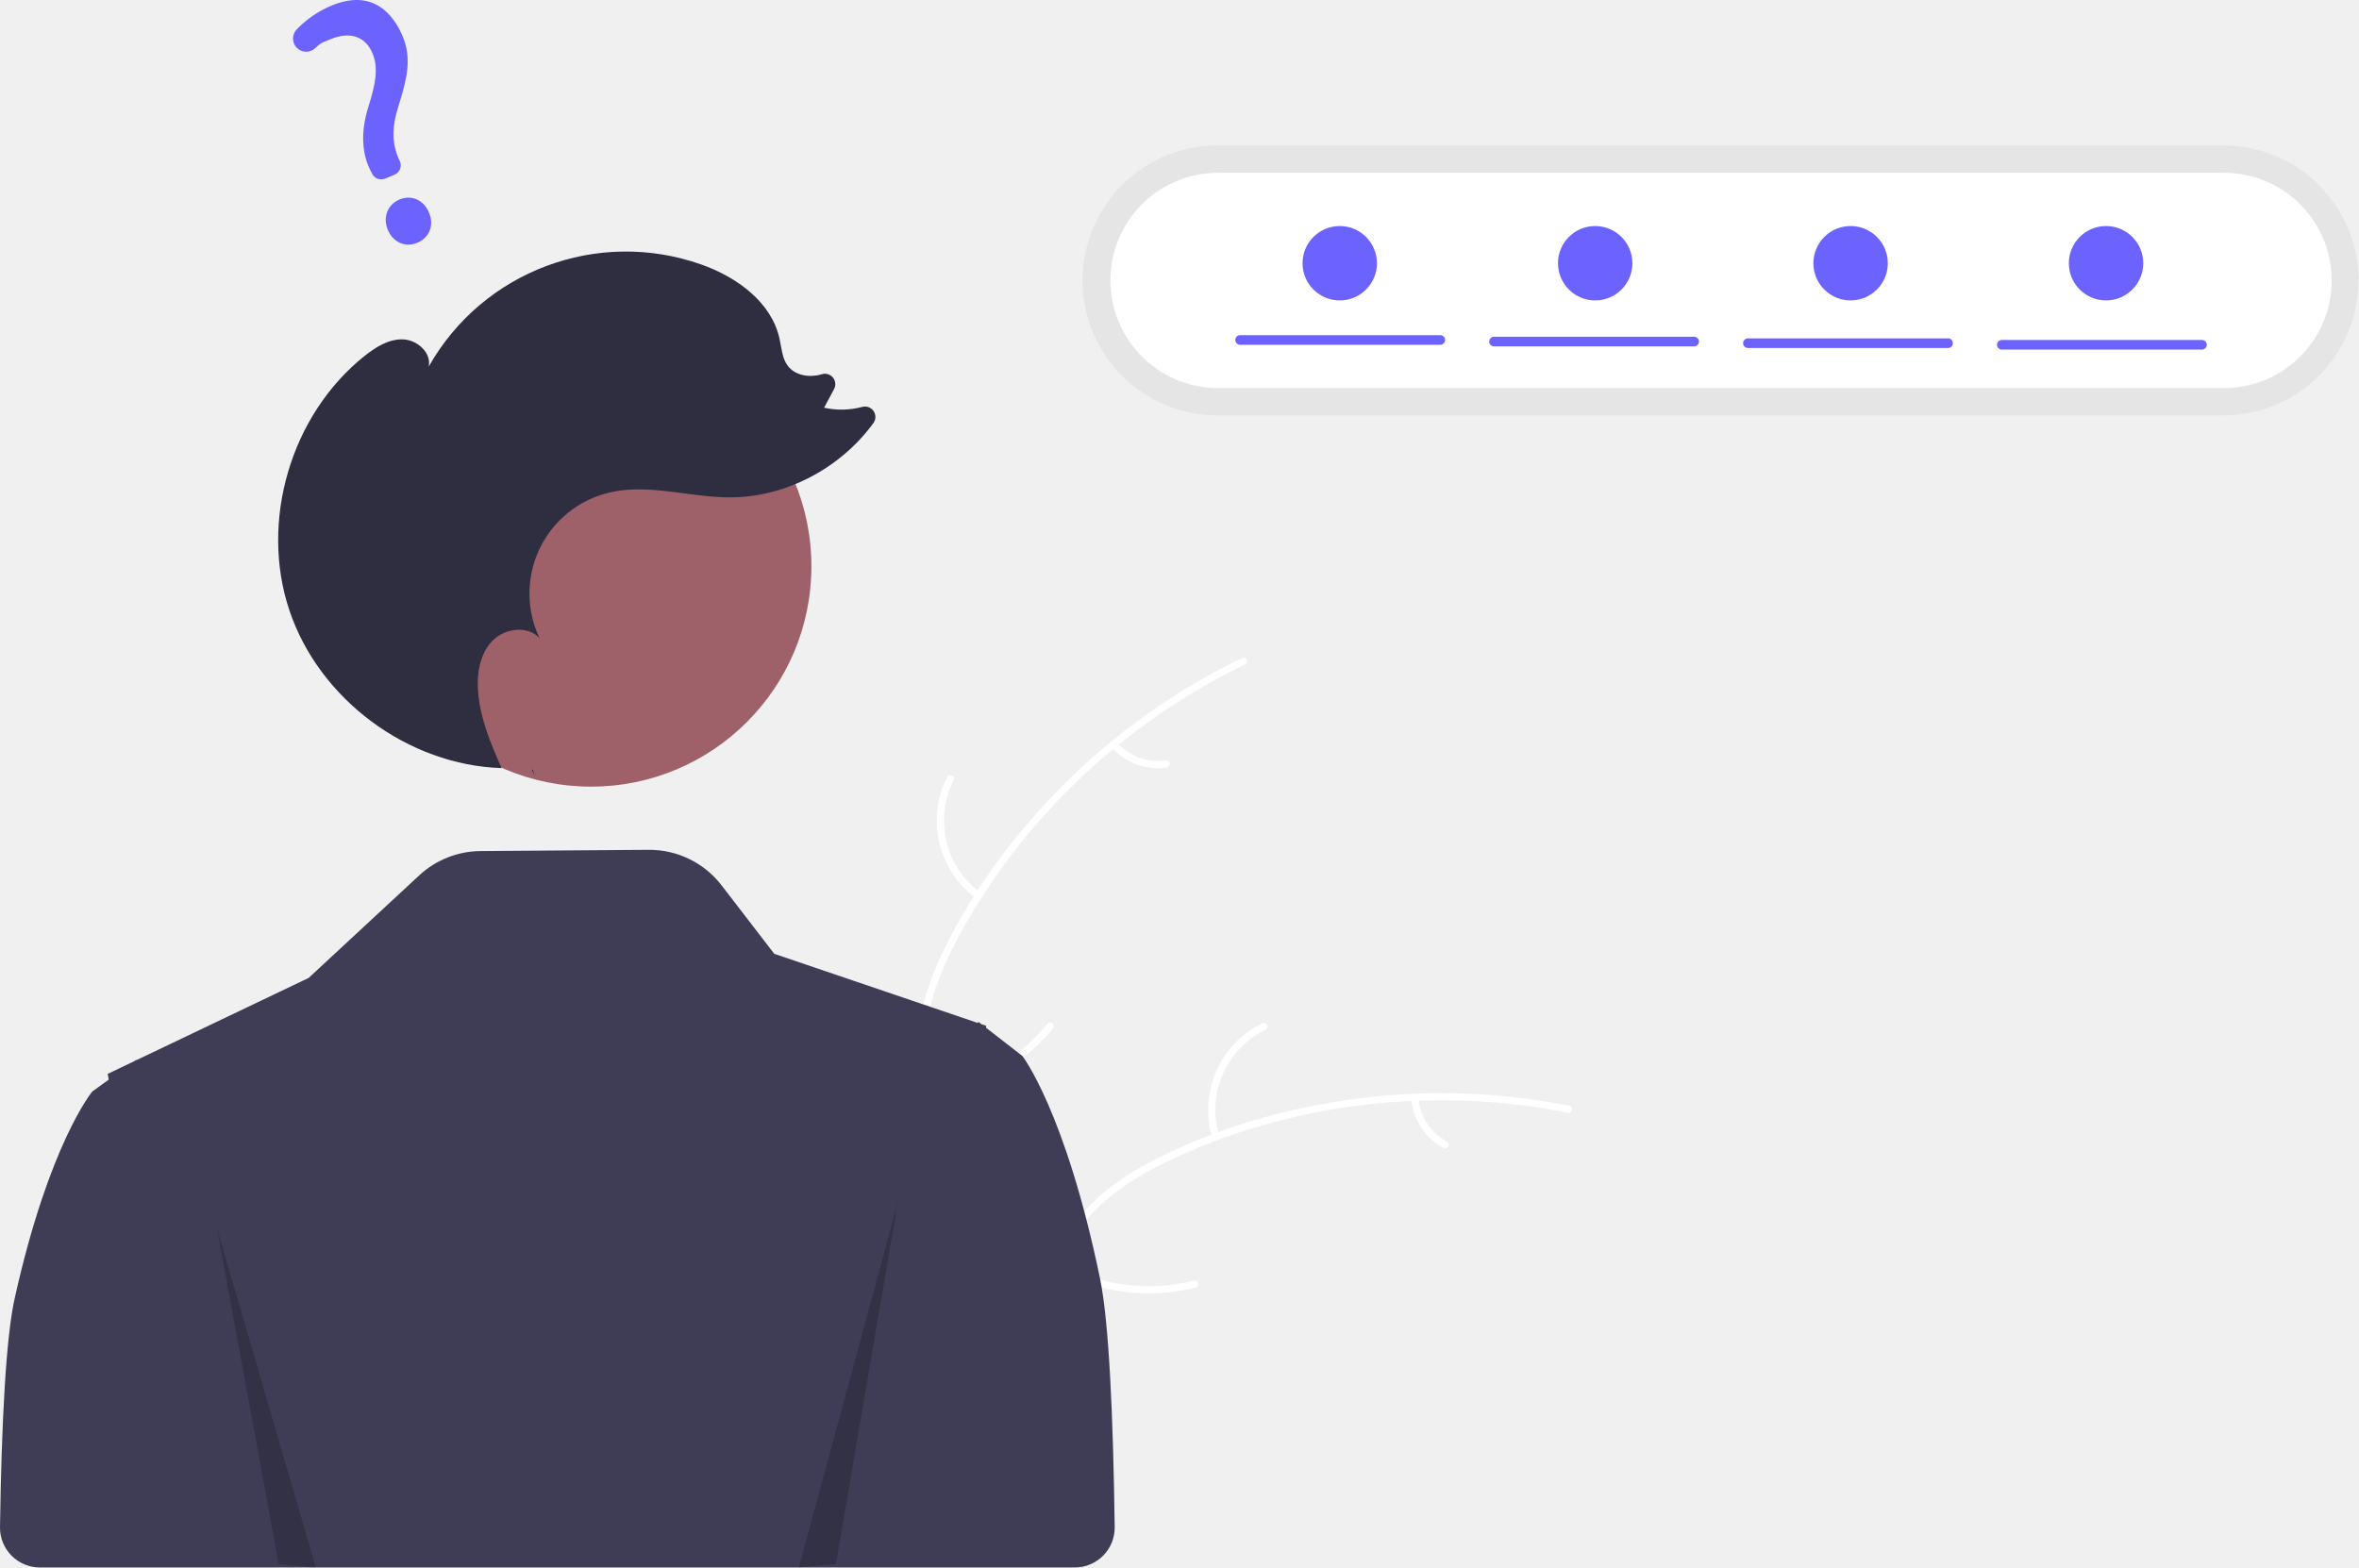
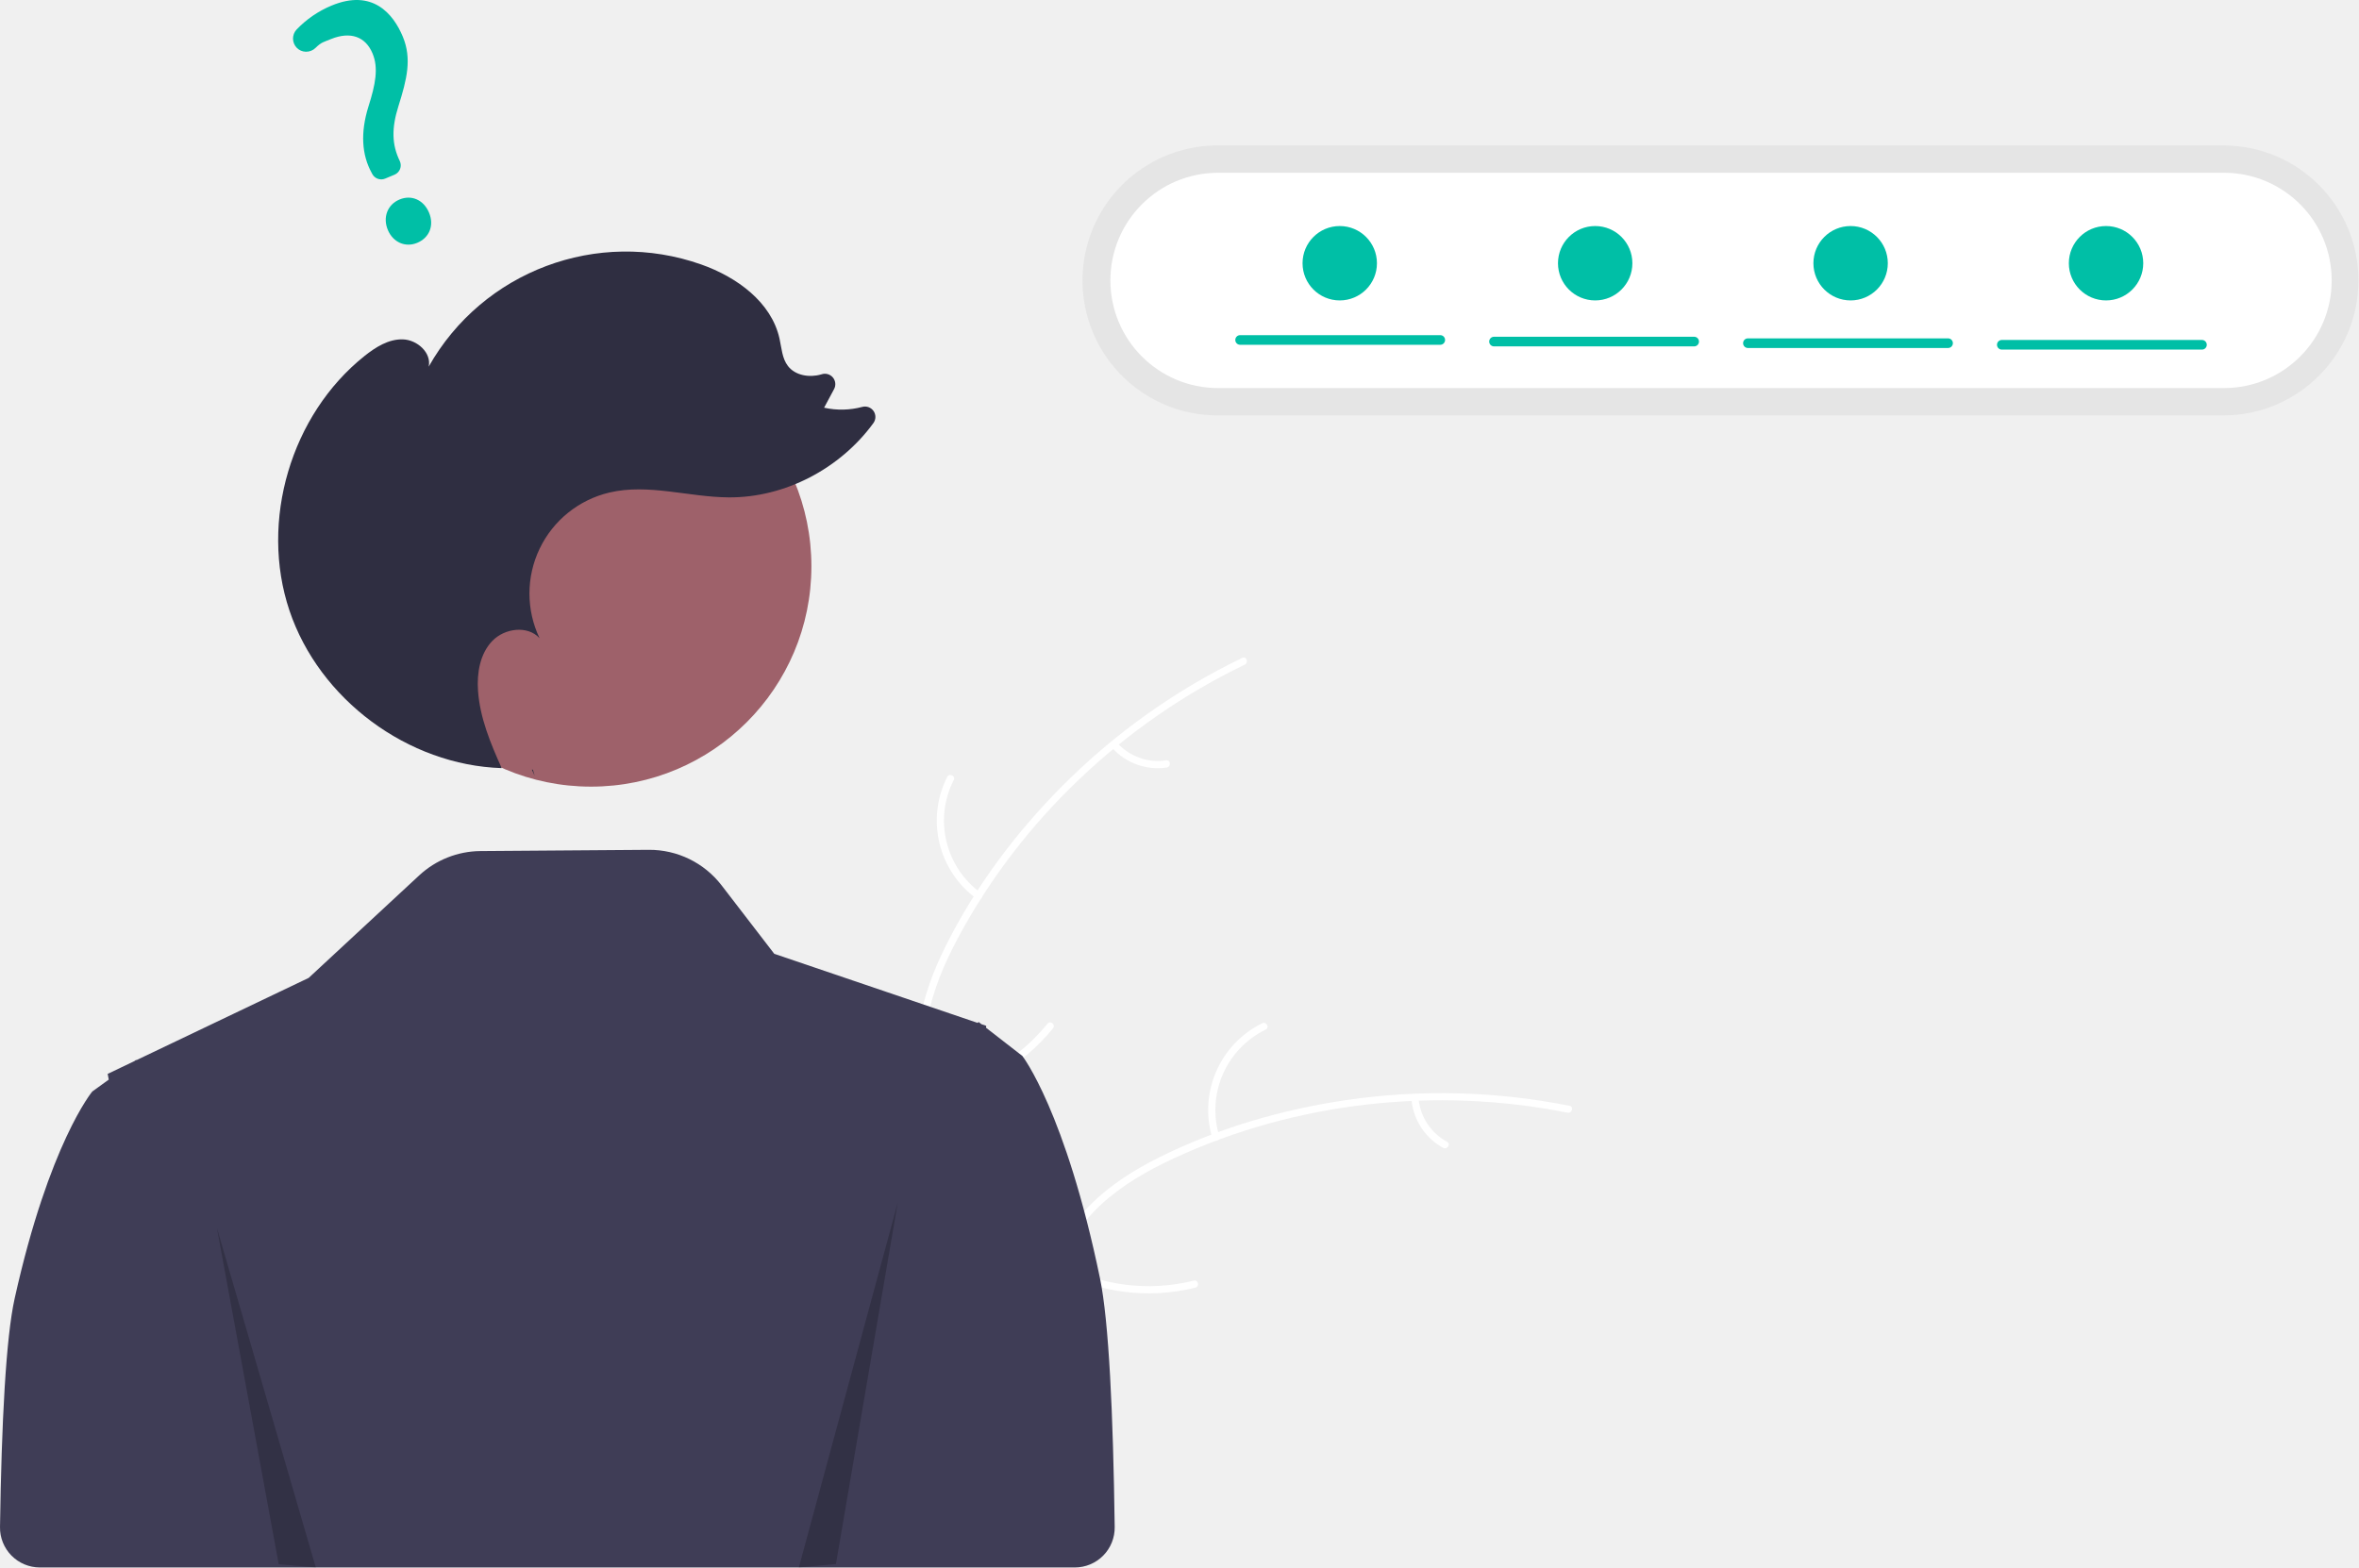
<svg xmlns="http://www.w3.org/2000/svg" data-name="Layer 1" width="951.235" height="632.162" viewBox="0 0 951.235 632.162">
  <path d="M465.591,496.884c32.599-57.345,94.782-101.377,160.608-97.135a303.919,303.919,0,0,0-79.931,192.744c-1.081,27.644.595,58.502-17.759,79.201-11.42,12.88-28.877,19.117-46.04,20.426-17.164,1.308-34.324-1.793-51.259-4.881l-4.108,1.261C425.537,622.556,432.992,554.23,465.591,496.884Z" transform="translate(-124.3823 -133.0693)" fill="#f0f0f0" />
  <path d="M626.297,401.13C577.62,424.563,536.113,463.7,510.633,511.429c-5.509,10.319-10.199,21.266-12.244,32.841-2.047,11.58-.617,22.603,3.338,33.602,3.616,10.055,8.479,19.921,9.588,30.68,1.169,11.34-3.004,21.944-10.515,30.359-9.19,10.296-21.531,16.677-33.817,22.497-13.641,6.462-27.912,12.958-37.573,25.019-1.171,1.461-3.37-.441-2.201-1.9,16.809-20.983,45.583-24.928,65.536-41.831,9.31-7.887,16.3-18.628,15.859-31.214-.386-11.005-5.392-21.184-9.141-31.333-3.937-10.657-5.9-21.372-4.488-32.734,1.444-11.622,5.716-22.776,10.937-33.191,11.774-23.488,27.887-45.051,46.345-63.691a264.375,264.375,0,0,1,73.099-52.155c1.681-.809,2.612,1.947.942,2.751Z" transform="translate(-124.3823 -133.0693)" fill="#fff" />
  <path d="M518.097,495.478a38.974,38.974,0,0,1-11.761-49.077c.851-1.666,3.48-.421,2.627,1.247a36.089,36.089,0,0,0,11.033,45.63c1.515,1.097-.393,3.291-1.9,2.201Z" transform="translate(-124.3823 -133.0693)" fill="#fff" />
  <path d="M499.222,573.016A75.118,75.118,0,0,0,546.783,545.906c1.176-1.457,3.375.444,2.201,1.9A78.134,78.134,0,0,1,499.435,575.915c-1.855.266-2.058-2.635-.213-2.899Z" transform="translate(-124.3823 -133.0693)" fill="#fff" />
  <path d="M574.907,432.685a22.061,22.061,0,0,0,19.718,7.03c1.851-.289,2.052,2.612.213,2.899a24.721,24.721,0,0,1-21.83-7.728,1.502,1.502,0,0,1-.151-2.05,1.461,1.461,0,0,1,2.05-.151Z" transform="translate(-124.3823 -133.0693)" fill="#fff" />
  <path d="M757.173,580.652c-1.151.213-2.302.427-3.463.662a290.53,290.53,0,0,0-45.425,12.557c-1.149.4-2.308.823-3.443,1.255a306.284,306.284,0,0,0-96.329,58.622,297.44,297.44,0,0,0-31.2,32.695c-13.196,16.123-26.221,34.654-43.465,45.166a51.028,51.028,0,0,1-5.552,3.01l-99.338-41.204c-.179-.207-.368-.392-.548-.599l-4.041-1.464c.451-.636.932-1.287,1.383-1.923.26-.37.542-.731.802-1.102.18-.244.362-.488.511-.718.06-.081.121-.162.171-.221.149-.23.311-.429.451-.636q4.02-5.465,8.13-10.892c.009-.023.009-.023.041-.036,20.951-27.516,44.382-53.525,71.017-75.151.802-.65,1.611-1.324,2.458-1.955a283.824,283.824,0,0,1,38.364-25.951,250.912,250.912,0,0,1,22.758-11.253A208.652,208.652,0,0,1,633.669,545.389c43.431-4.033,87.669,5.869,120.98,33.154C755.5,579.241,756.331,579.931,757.173,580.652Z" transform="translate(-124.3823 -133.0693)" fill="#f0f0f0" />
  <path d="M756.427,581.82c-52.975-10.597-109.678-4.339-158.759,18.43-10.611,4.923-20.947,10.84-29.549,18.85-8.606,8.014-14.101,17.676-17.565,28.839-3.167,10.205-5.224,21.011-10.816,30.269-5.895,9.758-15.61,15.712-26.674,17.909-13.537,2.688-27.232.352-40.545-2.397-14.782-3.053-30.088-6.459-45.063-2.646-1.814.462-2.425-2.381-.613-2.842,26.055-6.634,51.404,7.541,77.512,6.058,12.183-.692,24.23-5.06,31.455-15.374,6.318-9.019,8.449-20.16,11.566-30.521,3.273-10.879,8.157-20.616,16.124-28.838,8.151-8.41,18.277-14.744,28.715-19.916,23.542-11.665,49.39-19.181,75.35-22.951a264.375,264.375,0,0,1,89.766,2.367c1.83.366.913,3.127-.905,2.763Z" transform="translate(-124.3823 -133.0693)" fill="#fff" />
  <path d="M613.231,592.008a38.974,38.974,0,0,1,20.158-46.266c1.682-.817,3.032,1.759,1.347,2.577a36.089,36.089,0,0,0-18.663,43.076c.549,1.788-2.296,2.391-2.842.613Z" transform="translate(-124.3823 -133.0693)" fill="#fff" />
  <path d="M551.478,642.554a75.118,75.118,0,0,0,54.296,6.99c1.816-.456,2.427,2.387.613,2.842a78.135,78.135,0,0,1-56.485-7.388c-1.641-.905-.057-3.343,1.576-2.443Z" transform="translate(-124.3823 -133.0693)" fill="#fff" />
  <path d="M696.396,576.075a22.061,22.061,0,0,0,11.511,17.484c1.652.884.066,3.321-1.576,2.443a24.721,24.721,0,0,1-12.777-19.314,1.502,1.502,0,0,1,1.114-1.728,1.461,1.461,0,0,1,1.728,1.114Z" transform="translate(-124.3823 -133.0693)" fill="#fff" />
  <path d="M567.941,648.631c-13.912-67.267-31.302-89.694-31.302-89.694l-6.643-5.152-7.989-6.206.039-.798-1.895-.644-.445-.346-.729-.56-.117.126-.248.256-36.152-12.289-45.865-15.579L415.355,490.14a36.734,36.734,0,0,0-29.387-14.334l-67.829.502a36.734,36.734,0,0,0-24.71,9.801l-44.583,41.354-69.469,33.178-.117-.117-.729.521-10.734,5.132.443,2.306-6.643,4.794s-17.39,20.868-31.302,83.459c-3.539,15.926-5.281,50.09-5.91,92.188a16.069,16.069,0,0,0,16.062,16.307H511.494v-0H557.806a16.072,16.072,0,0,0,16.063-16.291C573.254,703.131,571.513,665.902,567.941,648.631Z" transform="translate(-124.3823 -133.0693)" fill="#3f3d56" />
  <path d="M615.548,191.732a54.431,54.431,0,1,0,0,108.861H1021.187a54.431,54.431,0,0,0,0-108.861Z" transform="translate(-124.3823 -133.0693)" fill="#e5e5e5" />
  <path d="M615.548,202.747a43.415,43.415,0,1,0,0,86.83H1021.187a43.415,43.415,0,0,0,0-86.83Z" transform="translate(-124.3823 -133.0693)" fill="#fff" />
  <circle id="e096411a-cdc3-4e6d-bbd4-4630e1fee17e" data-name="ab6171fa-7d69-4734-b81c-8dff60f9761b" cx="238.323" cy="228.392" r="88.863" fill="#9e616a" />
  <path d="M339.972,445.973q-.569-1.254-1.136-2.516c.146.005.29.026.435.029Z" transform="translate(-124.3823 -133.0693)" fill="#2f2e41" />
  <path d="M271.371,276.64c4.494-3.585,9.747-6.884,15.494-6.699,5.746.185,11.573,5.375,10.383,11a91.318,91.318,0,0,1,109.895-41.208c14.282,5.039,28.287,15.119,31.568,29.904.842,3.795,1.023,7.957,3.393,11.039,2.988,3.886,8.705,4.765,13.412,3.398q.071-.021.141-.042a4.199,4.199,0,0,1,5.073,5.927l-4.041,7.537a32.383,32.383,0,0,0,15.428-.328,4.195,4.195,0,0,1,4.455,6.528c-13.325,18.294-35.586,30.108-58.303,29.969-16.146-.098-32.458-5.663-48.172-1.95a41.844,41.844,0,0,0-28.144,58.74c-4.827-5.28-14.159-4.03-19.097,1.147-4.938,5.177-6.216,12.904-5.719,20.041.761,10.916,5.038,21.201,9.546,31.212-37.801-1.19-73.555-27.707-85.59-63.572C229.008,343.267,241.674,300.33,271.371,276.64Z" transform="translate(-124.3823 -133.0693)" fill="#2f2e41" />
  <polygon points="87.464 495.253 112.388 630.86 127.343 632.162 87.464 495.253" opacity="0.2" />
  <polygon points="362.007 485.026 337.083 630.762 322.128 632.162 362.007 485.026" opacity="0.2" />
-   <path d="M292.629,231.001c-4.779,1.995-9.765-.191-11.857-5.2-2.123-5.085-.14-10.246,4.715-12.274,4.856-2.028,9.754.165,11.911,5.331C299.524,223.948,297.563,228.941,292.629,231.001Zm-9.154-27.482-3.8,1.587a4.099,4.099,0,0,1-5.206-1.909l-.188-.368c-4.088-7.373-4.557-16.335-1.384-26.621,2.939-9.227,4.16-15.717,1.705-21.596-2.838-6.797-8.899-8.927-16.628-5.842-2.998,1.252-3.952,1.232-6.311,3.572a5.416,5.416,0,0,1-3.921,1.593,5.235,5.235,0,0,1-3.747-1.643,5.348,5.348,0,0,1-.037-7.297,41.535,41.535,0,0,1,14.046-9.644c16.606-6.934,24.966,3.303,28.792,12.465,3.742,8.961,1.637,17.275-1.745,28.043-2.834,8.948-2.669,15.578.55,22.17a4.081,4.081,0,0,1-2.126,5.491Z" transform="translate(-124.3823 -133.0693)" fill="#6c63ff" />
-   <path d="M705.149,272.122h-80.707a1.944,1.944,0,1,1,0-3.888h80.707a1.944,1.944,0,0,1,0,3.888Z" transform="translate(-124.3823 -133.0693)" fill="#6c63ff" />
-   <path d="M807.53,272.77h-80.707a1.944,1.944,0,1,1,0-3.888h80.707a1.944,1.944,0,1,1,0,3.888Z" transform="translate(-124.3823 -133.0693)" fill="#6c63ff" />
-   <path d="M909.912,273.418H829.205a1.944,1.944,0,0,1,0-3.888h80.707a1.944,1.944,0,1,1,0,3.888Z" transform="translate(-124.3823 -133.0693)" fill="#6c63ff" />
-   <path d="M1012.294,274.066h-80.707a1.944,1.944,0,0,1,0-3.888h80.707a1.944,1.944,0,0,1,0,3.888Z" transform="translate(-124.3823 -133.0693)" fill="#6c63ff" />
-   <circle cx="540.235" cy="106.162" r="15" fill="#6c63ff" />
-   <circle cx="643.235" cy="106.162" r="15" fill="#6c63ff" />
-   <circle cx="746.235" cy="106.162" r="15" fill="#6c63ff" />
-   <circle cx="849.235" cy="106.162" r="15" fill="#6c63ff" />
+   <path d="M292.629,231.001c-4.779,1.995-9.765-.191-11.857-5.2-2.123-5.085-.14-10.246,4.715-12.274,4.856-2.028,9.754.165,11.911,5.331C299.524,223.948,297.563,228.941,292.629,231.001Zm-9.154-27.482-3.8,1.587a4.099,4.099,0,0,1-5.206-1.909l-.188-.368c-4.088-7.373-4.557-16.335-1.384-26.621,2.939-9.227,4.16-15.717,1.705-21.596-2.838-6.797-8.899-8.927-16.628-5.842-2.998,1.252-3.952,1.232-6.311,3.572a5.416,5.416,0,0,1-3.921,1.593,5.235,5.235,0,0,1-3.747-1.643,5.348,5.348,0,0,1-.037-7.297,41.535,41.535,0,0,1,14.046-9.644c16.606-6.934,24.966,3.303,28.792,12.465,3.742,8.961,1.637,17.275-1.745,28.043-2.834,8.948-2.669,15.578.55,22.17a4.081,4.081,0,0,1-2.126,5.491Z" transform="translate(-124.3823 -133.0693)" fill="#00bfa6" />
+   <path d="M705.149,272.122h-80.707a1.944,1.944,0,1,1,0-3.888h80.707a1.944,1.944,0,0,1,0,3.888Z" transform="translate(-124.3823 -133.0693)" fill="#00bfa6" />
+   <path d="M807.53,272.77h-80.707a1.944,1.944,0,1,1,0-3.888h80.707a1.944,1.944,0,1,1,0,3.888Z" transform="translate(-124.3823 -133.0693)" fill="#00bfa6" />
+   <path d="M909.912,273.418H829.205a1.944,1.944,0,0,1,0-3.888h80.707a1.944,1.944,0,1,1,0,3.888Z" transform="translate(-124.3823 -133.0693)" fill="#00bfa6" />
+   <path d="M1012.294,274.066h-80.707a1.944,1.944,0,0,1,0-3.888h80.707a1.944,1.944,0,0,1,0,3.888Z" transform="translate(-124.3823 -133.0693)" fill="#00bfa6" />
+   <circle cx="540.235" cy="106.162" r="15" fill="#00bfa6" />
+   <circle cx="643.235" cy="106.162" r="15" fill="#00bfa6" />
+   <circle cx="746.235" cy="106.162" r="15" fill="#00bfa6" />
+   <circle cx="849.235" cy="106.162" r="15" fill="#00bfa6" />
</svg>
